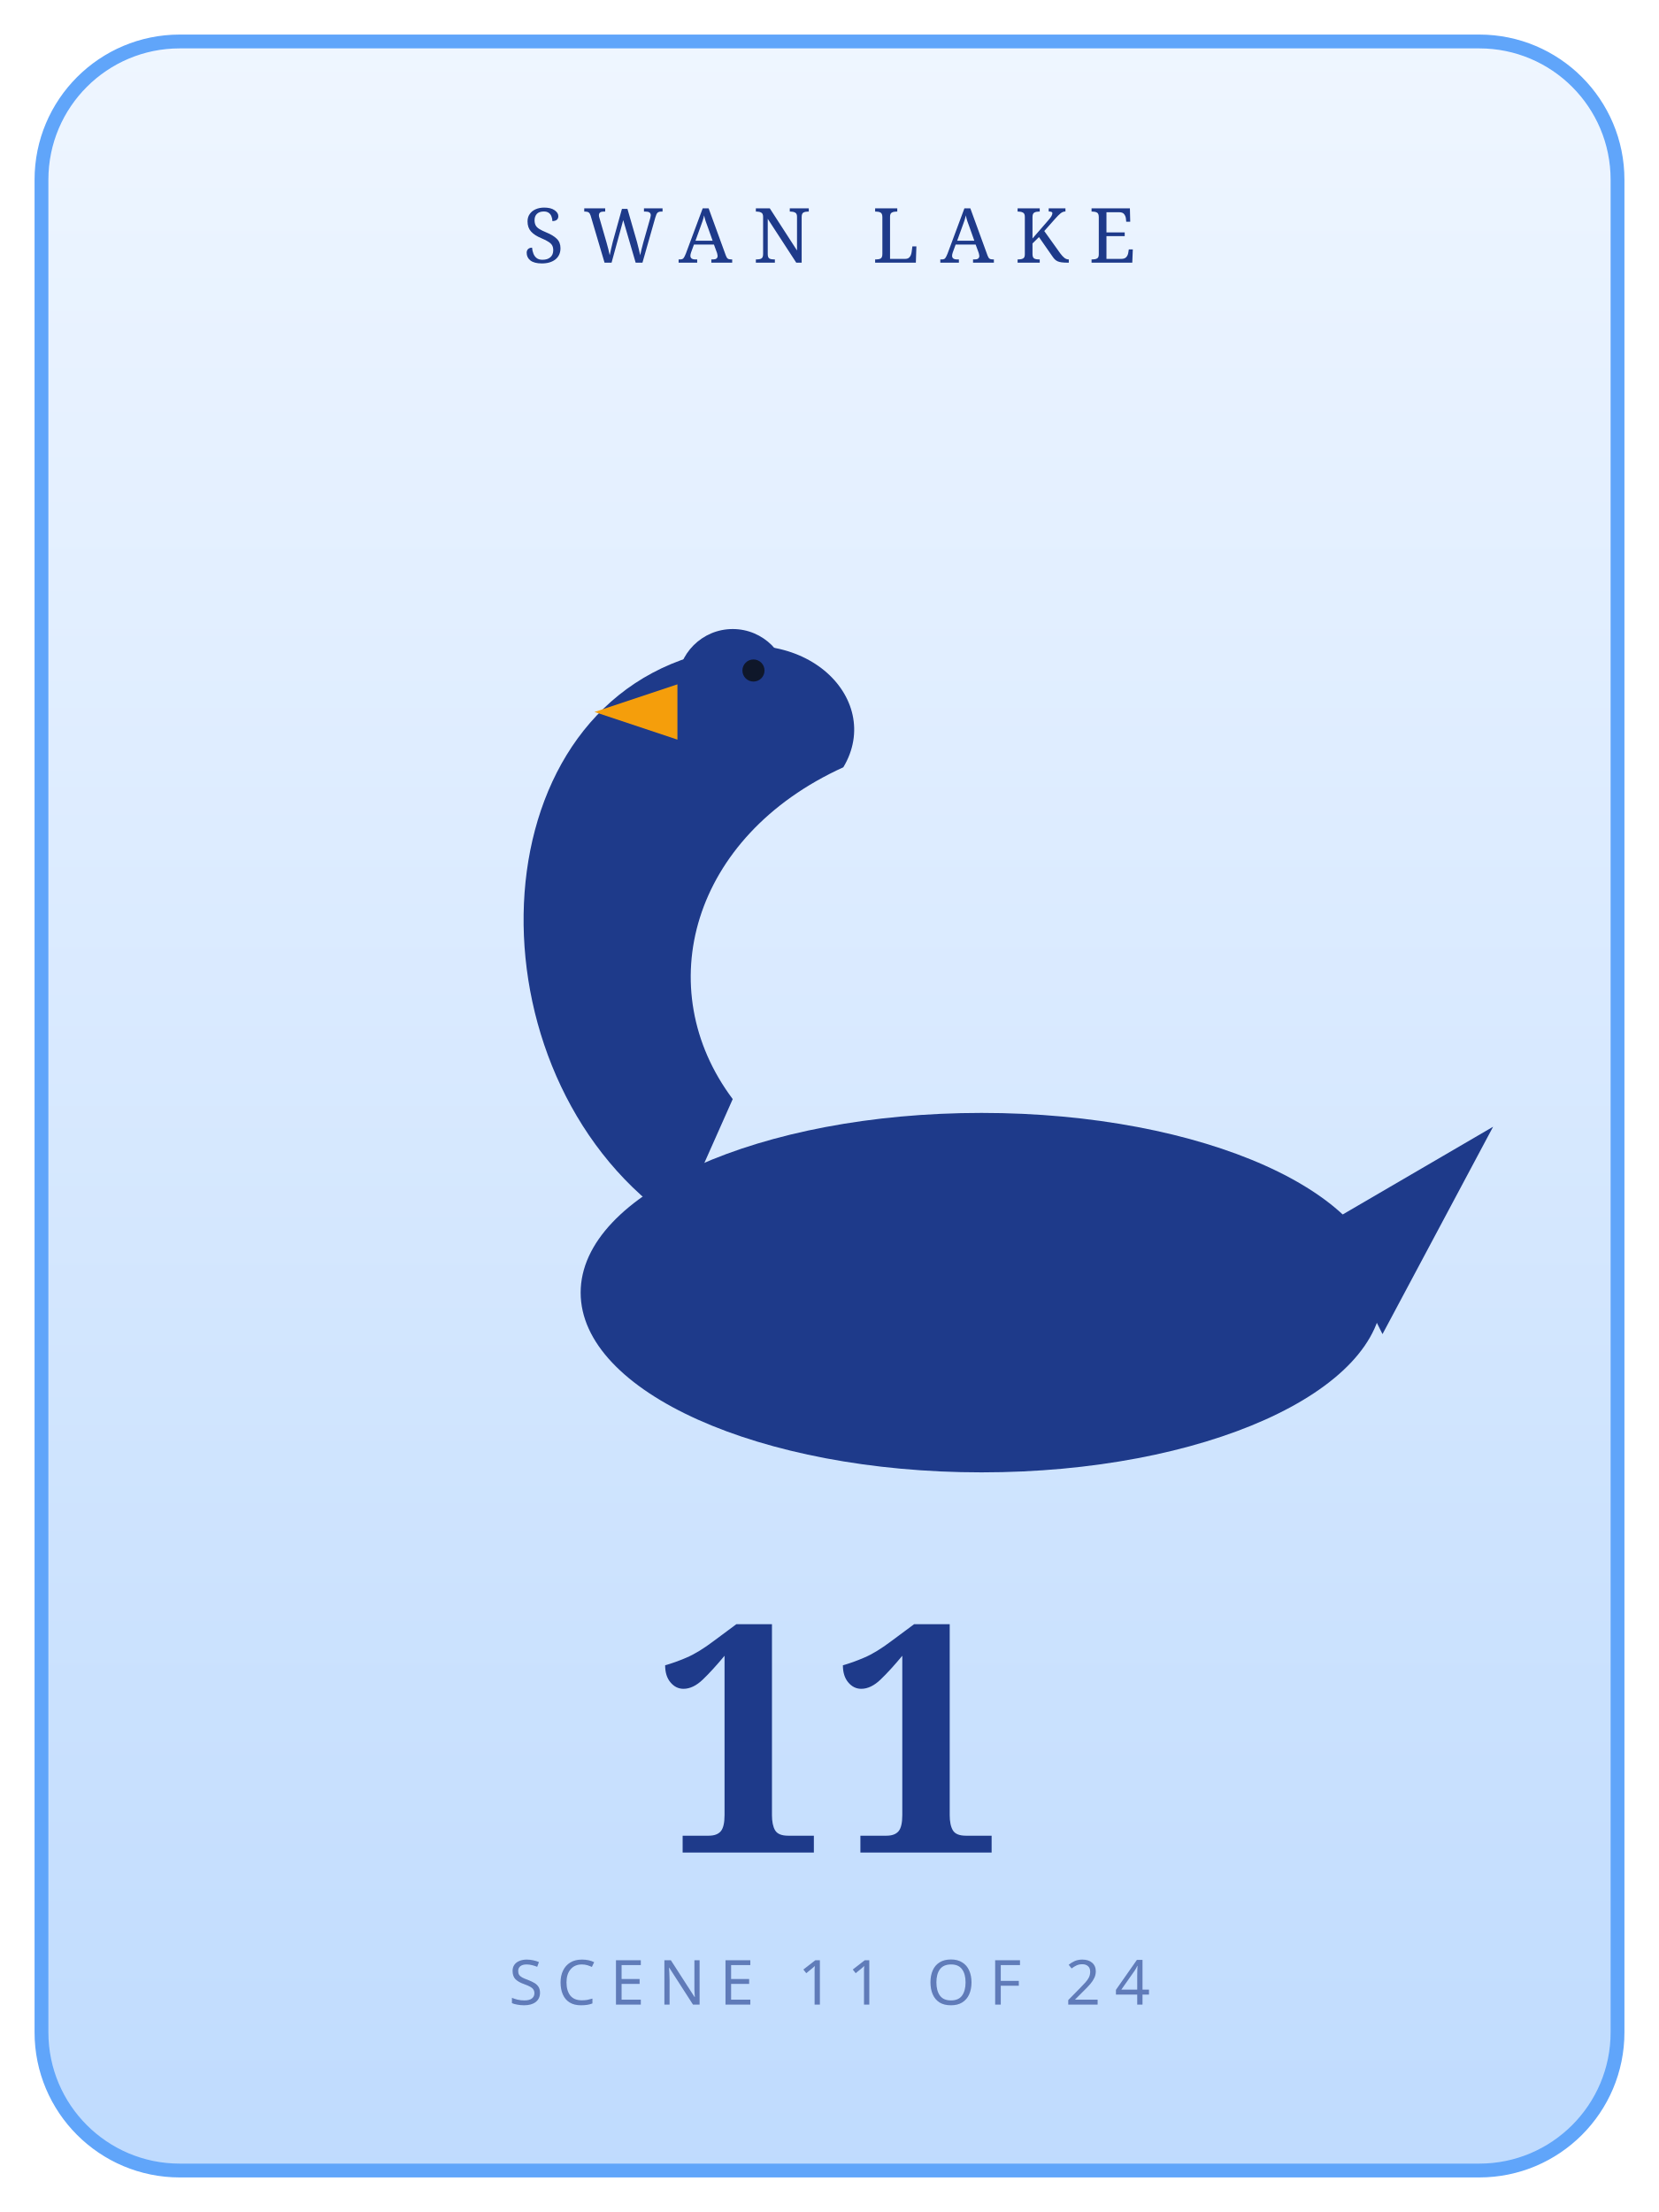
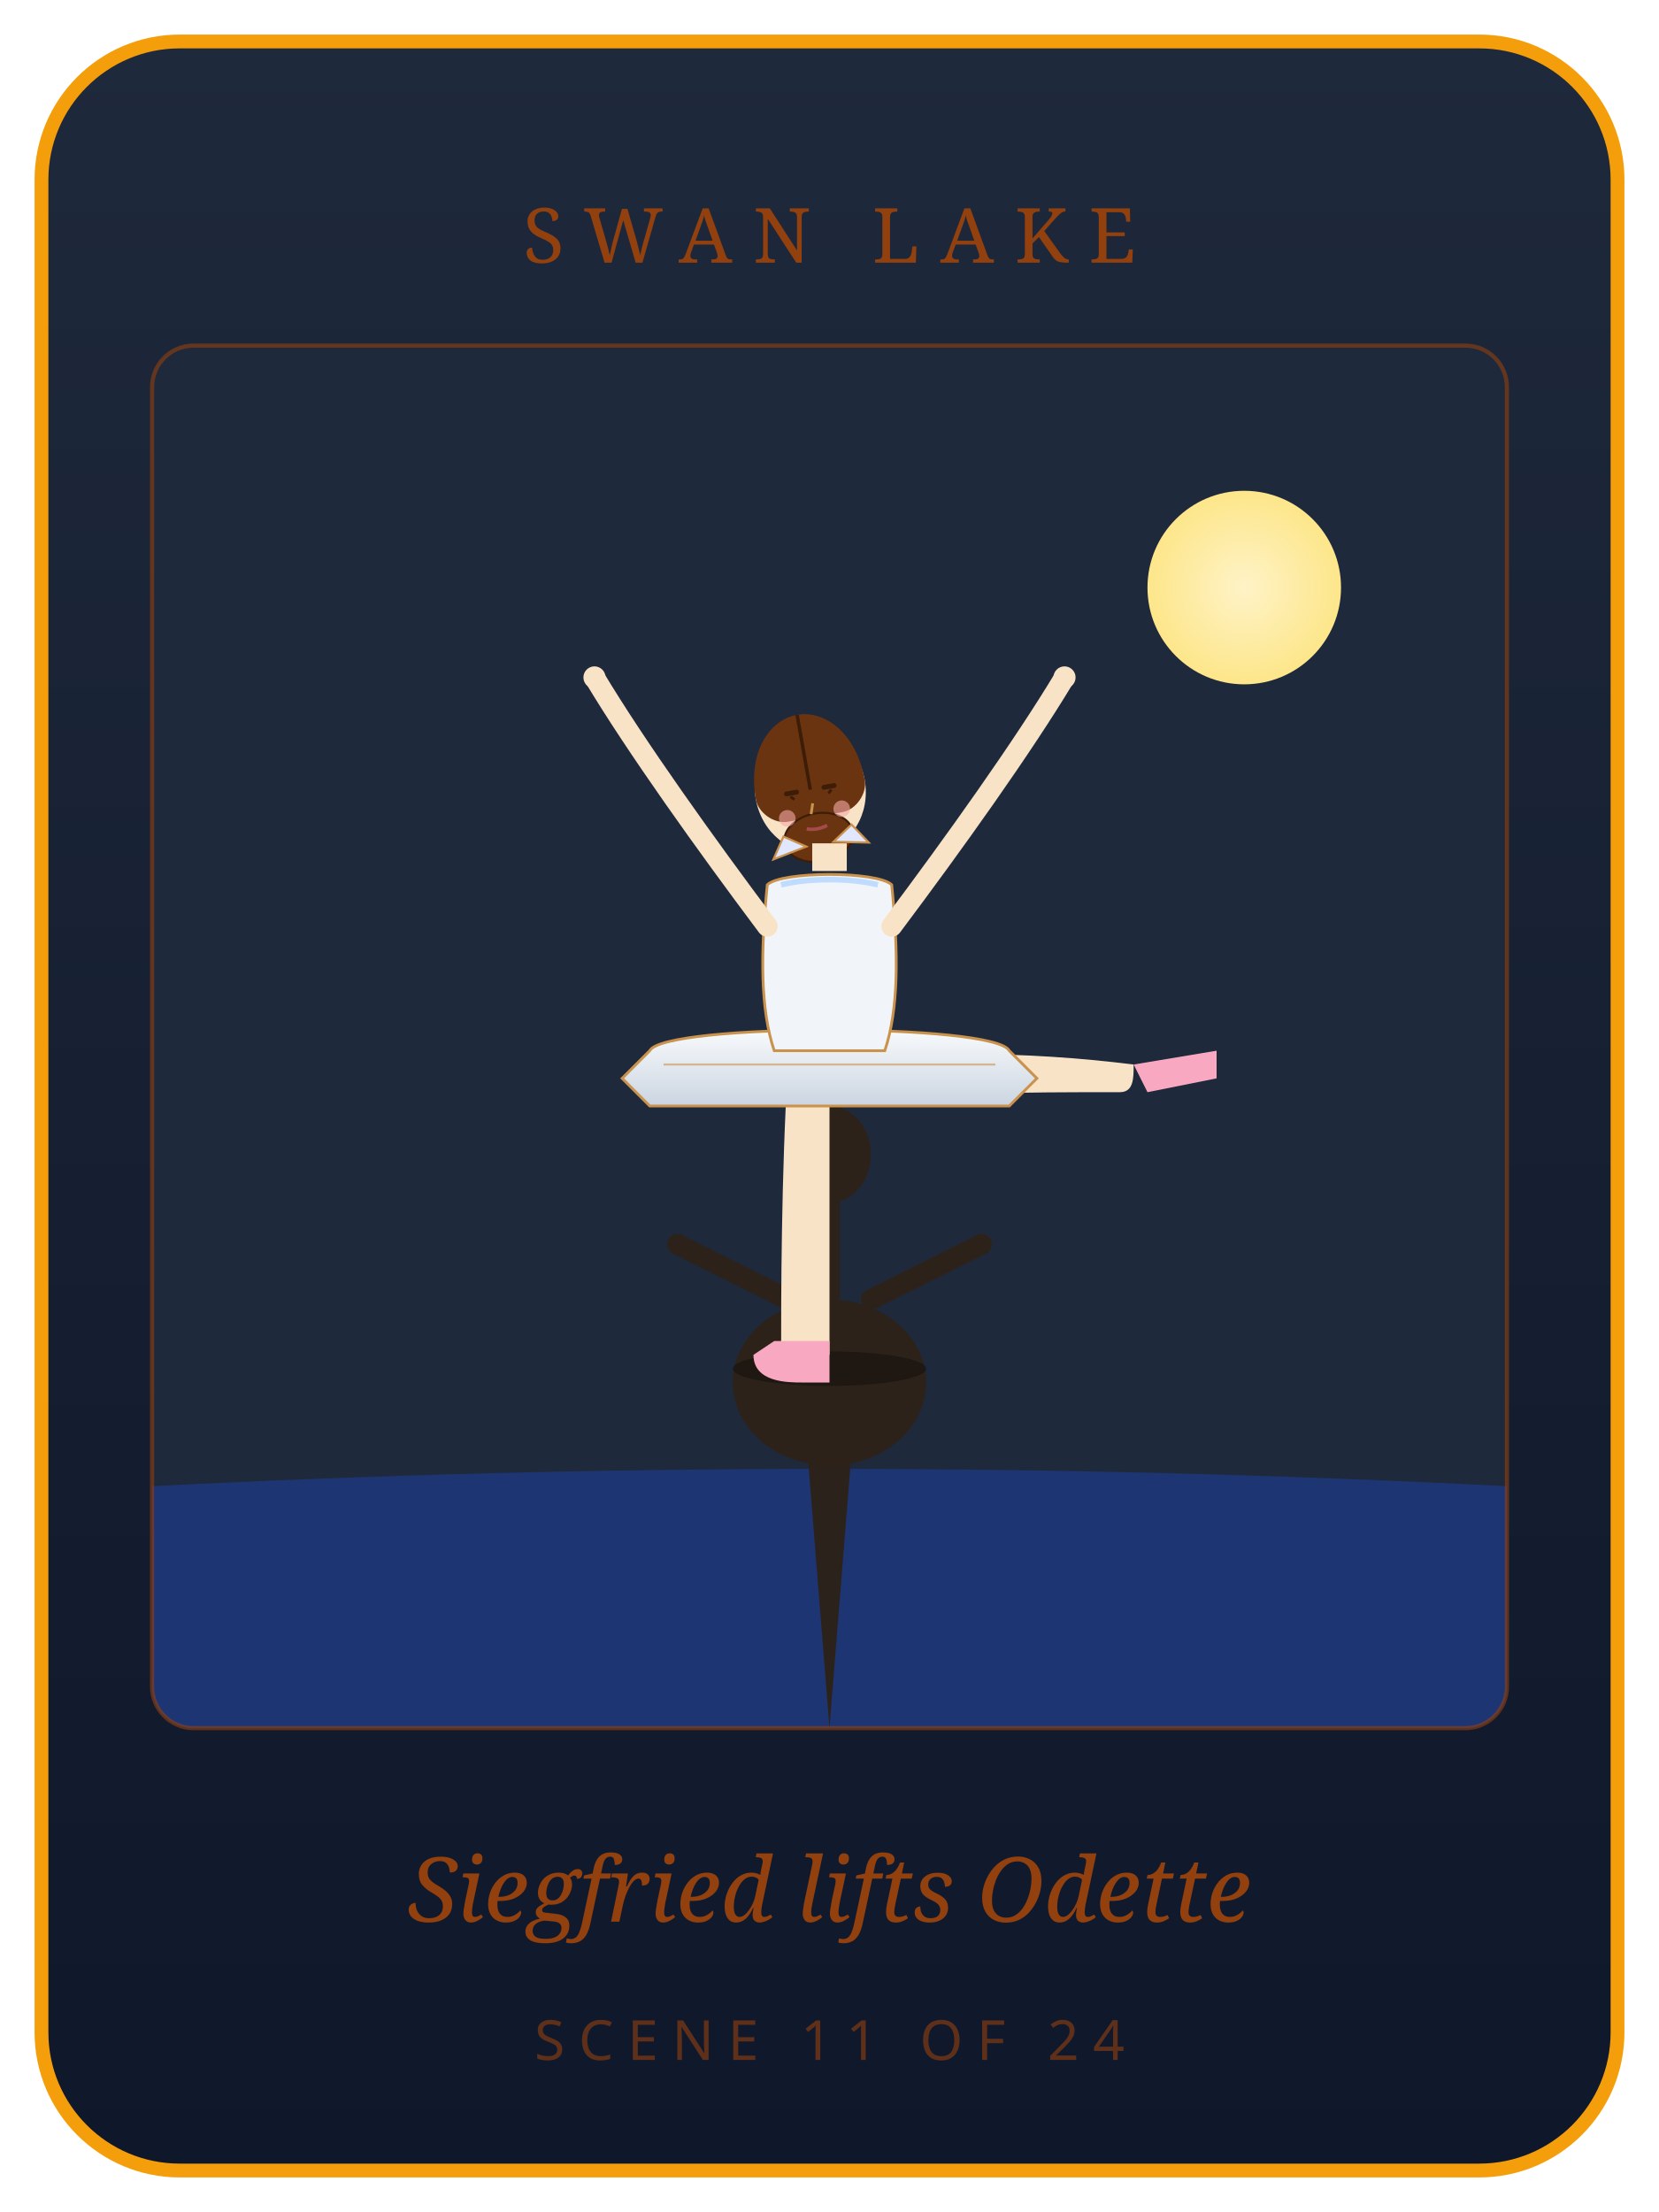
- <svg xmlns="http://www.w3.org/2000/svg" viewBox="0 0 240 320" width="240" height="320" role="img" aria-label="Swan Lake scene 11">
+ <svg xmlns="http://www.w3.org/2000/svg" viewBox="0 0 240 320" width="240" height="320" role="img" aria-label="Swan Lake scene 11 — Siegfried lifts Odette">
  <defs>
-     <linearGradient id="bg-11" x1="0" y1="0" x2="0" y2="1">
-       <stop offset="0%" stop-color="#eff6ff" />
-       <stop offset="100%" stop-color="#bfdbfe" />
+     <linearGradient id="card-bg-11" x1="0" y1="0" x2="0" y2="1">
+       <stop offset="0%" stop-color="#1e293b" />
+       <stop offset="100%" stop-color="#0f172a" />
    </linearGradient>
+     <linearGradient id="tutu-11" x1="0" y1="0" x2="0" y2="1">
+       <stop offset="0%" stop-color="#f8fafc" />
+       <stop offset="100%" stop-color="#cbd5e1" />
+     </linearGradient>
+     <radialGradient id="moon-11" cx="0.5" cy="0.5" r="0.5">
+       <stop offset="0%" stop-color="#fef3c7" />
+       <stop offset="100%" stop-color="#fde68a" />
+     </radialGradient>
  </defs>
-   <rect x="6" y="6" width="228" height="308" rx="20" fill="url(#bg-11)" stroke="#60a5fa" stroke-width="2" />
-   <text x="120" y="38" text-anchor="middle" font-family="Georgia, serif" font-size="11" letter-spacing="3" fill="#1e3a8a">SWAN LAKE</text>
-   <g transform="translate(120 165)" fill="#1e3a8a">
-     <ellipse cx="22" cy="22" rx="58" ry="26" />
-     <path d="M72 12 L96 -2 L80 28 Z" />
-     <path d="M-22 12 C-52 -8 -52 -60 -20 -70 C-4 -76 8 -64 2 -54 C-20 -44 -26 -22 -14 -6 Z" />
-     <circle cx="-14" cy="-66" r="8" />
-     <path d="M-22 -66 L-34 -62 L-22 -58 Z" fill="#f59e0b" />
-     <circle cx="-11" cy="-68" r="1.6" fill="#0f172a" />
+   <rect x="6" y="6" width="228" height="308" rx="20" fill="url(#card-bg-11)" stroke="#f59e0b" stroke-width="2" />
+   <text x="120" y="38" text-anchor="middle" font-family="Georgia, serif" font-size="11" letter-spacing="3" fill="#92400e">SWAN LAKE</text>
+   <clipPath id="stage-11">
+     <rect x="22" y="50" width="196" height="200" rx="6" />
+   </clipPath>
+   <g clip-path="url(#stage-11)">
+     <rect x="22" y="50" width="196" height="200" fill="#1e293b" />
+     <circle cx="180" cy="85" r="14" fill="url(#moon-11)" />
+     <path d="M22 215 Q120 210 218 215 L218 250 L22 250 Z" fill="#1e3a8a" opacity="0.7" />
+     <g fill="#2d2218" opacity="0.95">
+       <path d="M120 250 L116 200 L124 200 Z" />
+       <ellipse cx="120" cy="200" rx="14" ry="12" />
+       <path d="M120 188 L120 170" stroke="#2d2218" stroke-width="3" />
+       <ellipse cx="120" cy="167" rx="6" ry="7" />
+       <path d="M114 188 L98 180" stroke="#2d2218" stroke-width="3" stroke-linecap="round" />
+       <path d="M126 188 L142 180" stroke="#2d2218" stroke-width="3" stroke-linecap="round" />
+     </g>
+     <g transform="translate(120 130)">
+       <ellipse cx="0" cy="68" rx="14" ry="2.5" fill="#000" fill-opacity="0.3" />
+       <path d="M-6 24 C-7 40 -7 58 -7 66 L0 66 L0 24 Z" fill="#f9e3c7" />
+       <path d="M0 24 C12 22 28 22 44 24 C44 26 44 28 42 28 C28 28 14 28 0 30 Z" fill="#f9e3c7" />
+       <path d="M44 24 L56 22 L56 26 L46 28 Z" fill="#f9a8c1" />
+       <path d="M-11 66 C-11 70 -6 70 -4 70 L0 70 L0 64 L-8 64 Z" fill="#f9a8c1" />
+       <path d="M-26 22 L-30 26 L-26 30 L26 30 L30 26 L26 22 C24 18 -24 18 -26 22 Z" fill="url(#tutu-11)" stroke="#c9924d" stroke-width="0.4" />
+       <path d="M-24 24 L24 24" stroke="#c9924d" stroke-width="0.3" opacity="0.6" />
+       <path d="M-9 -2 C-10 8 -10 16 -8 22 L8 22 C10 16 10 8 9 -2 C7 -4 -7 -4 -9 -2 Z" fill="#f1f5f9" stroke="#c9924d" stroke-width="0.4" />
+       <path d="M-7 -2 C-3 -3 3 -3 7 -2" stroke="#bfdbfe" stroke-width="0.8" fill="none" />
+       <path d="M-9 4 C-18 -8 -28 -22 -34 -32" stroke="#f9e3c7" stroke-width="3" fill="none" stroke-linecap="round" />
+       <path d="M9 4 C18 -8 28 -22 34 -32" stroke="#f9e3c7" stroke-width="3" fill="none" stroke-linecap="round" />
+       <circle cx="-34" cy="-32" r="1.6" fill="#f9e3c7" />
+       <circle cx="34" cy="-32" r="1.6" fill="#f9e3c7" />
+       <g transform="rotate(-10)">
+         <ellipse cx="0" cy="-16" rx="8" ry="9" fill="#f9e3c7" />
+         <path d="M-8 -16 C-8 -23 -4 -27 0 -27 C4 -27 8 -23 8 -16 C8 -14 6 -12 4 -12 L-4 -12 C-6 -12 -8 -14 -8 -16 Z" fill="#6b3410" />
+         <path d="M0 -27 L0 -16" stroke="#3d1d08" stroke-width="0.5" />
+         <ellipse cx="0" cy="-9" rx="5" ry="3.5" fill="#6b3410" stroke="#3d1d08" stroke-width="0.3" />
+         <path d="M-5 -10 L-7 -7 L-2 -8 Z M5 -10 L7 -7 L2 -8 Z" fill="#e0e7ff" stroke="#c9924d" stroke-width="0.3" />
+         <path d="M-3.5 -16 L-2 -16 M2 -16 L3.5 -16" stroke="#3d1d08" stroke-width="0.7" stroke-linecap="round" />
+         <path d="M-3 -15.5 L-2.5 -15 M3 -15.5 L2.5 -15" stroke="#3d1d08" stroke-width="0.4" />
+         <path d="M0 -14 L-0.5 -12.5" stroke="#c9924d" stroke-width="0.4" fill="none" />
+         <path d="M-1.5 -10.5 Q0 -10 1.5 -10.5" stroke="#a44a4a" stroke-width="0.5" fill="none" />
+         <circle cx="-4" cy="-12.5" r="1.2" fill="#f4a8a8" opacity="0.6" />
+         <circle cx="4" cy="-12.5" r="1.2" fill="#f4a8a8" opacity="0.6" />
+       </g>
+       <path d="M-2.5 -4 L-2.5 -8 L2.5 -8 L2.5 -4 Z" fill="#f9e3c7" />
+     </g>
  </g>
-   <text x="120" y="268" text-anchor="middle" font-family="Georgia, serif" font-size="46" font-weight="700" fill="#1e3a8a">11</text>
-   <text x="120" y="290" text-anchor="middle" font-family="system-ui, sans-serif" font-size="9" letter-spacing="2" fill="#1e3a8a" opacity="0.6">SCENE 11 OF 24</text>
+   <rect x="22" y="50" width="196" height="200" rx="6" fill="none" stroke="#92400e" stroke-width="0.6" opacity="0.6" />
+   <text x="120" y="278" text-anchor="middle" font-family="Georgia, serif" font-size="13" font-style="italic" fill="#92400e">Siegfried lifts Odette</text>
+   <text x="120" y="298" text-anchor="middle" font-family="system-ui, sans-serif" font-size="8" letter-spacing="2" fill="#92400e" opacity="0.6">SCENE 11 OF 24</text>
</svg>
